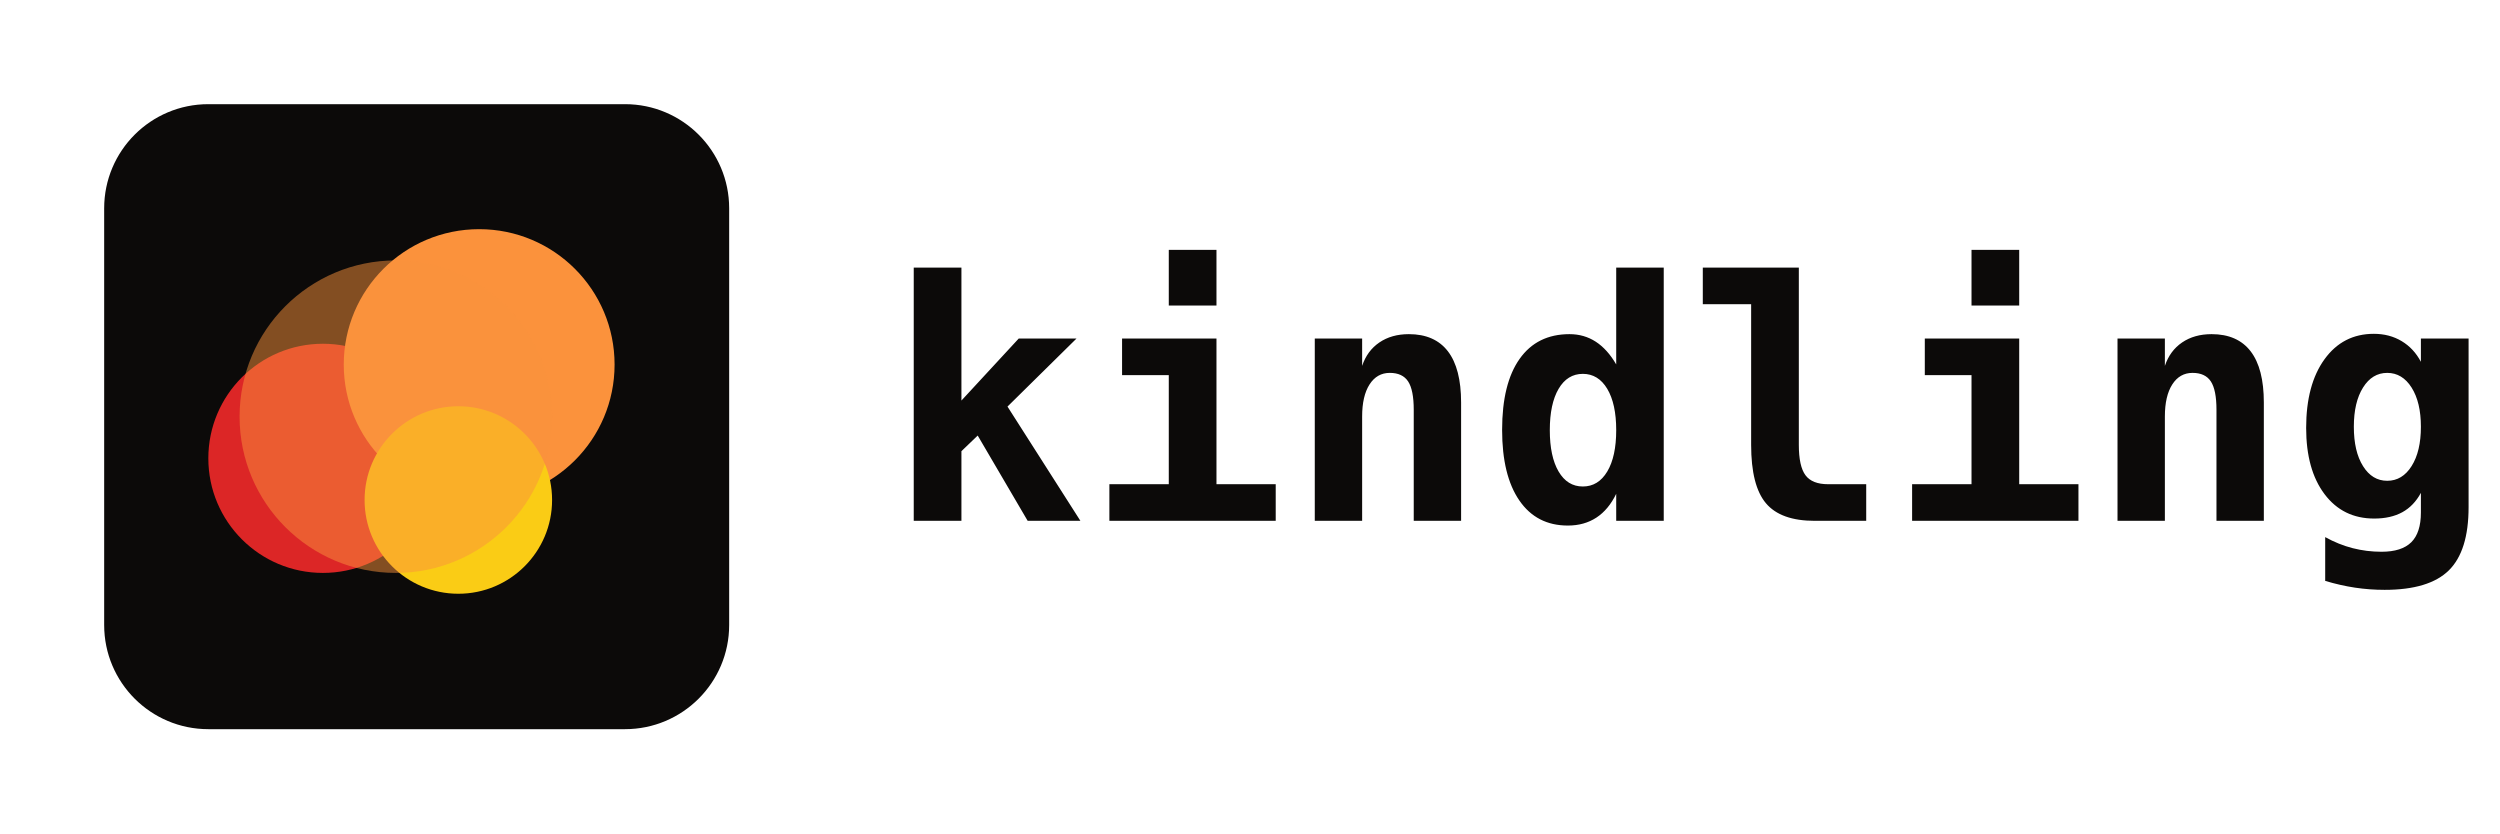
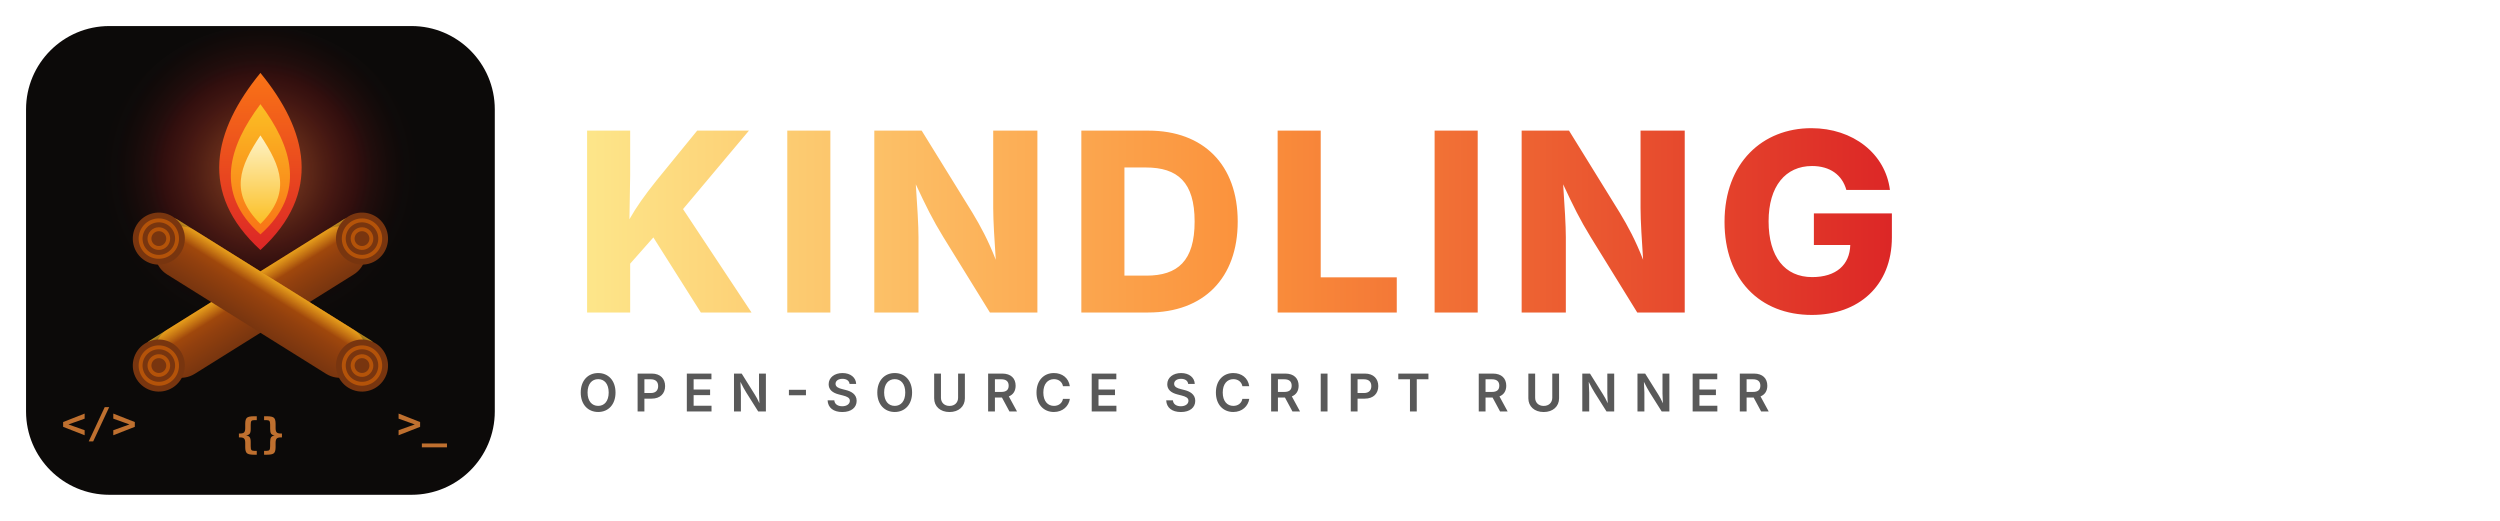
- <svg xmlns="http://www.w3.org/2000/svg" viewBox="0 0 480 160" role="img" aria-label="Kindling">
-   <g transform="translate(20,20)">
-     <rect width="120" height="120" rx="20" fill="#0c0a09" />
-     <circle cx="42" cy="68" r="22" fill="#dc2626" />
-     <circle cx="72" cy="50" r="26" fill="#fb923c" />
-     <circle cx="68" cy="76" r="18" fill="#facc15" />
-     <circle cx="56" cy="60" r="30" fill="#fb923c" fill-opacity="0.5" />
+ <svg xmlns="http://www.w3.org/2000/svg" viewBox="0 0 960 200" role="img" aria-label="Kindling — open-source script runner">
+   <defs>
+     <radialGradient id="glow" cx="0.5" cy="0.45" r="0.5">
+       <stop offset="0%" stop-color="#fb923c" stop-opacity="0.55" />
+       <stop offset="60%" stop-color="#dc2626" stop-opacity="0.18" />
+       <stop offset="100%" stop-color="#0c0a09" stop-opacity="0" />
+     </radialGradient>
+     <linearGradient id="flameOuter" x1="0" y1="1" x2="0" y2="0">
+       <stop offset="0%" stop-color="#dc2626" />
+       <stop offset="100%" stop-color="#f97316" />
+     </linearGradient>
+     <linearGradient id="flameMid" x1="0" y1="1" x2="0" y2="0">
+       <stop offset="0%" stop-color="#f97316" />
+       <stop offset="100%" stop-color="#fbbf24" />
+     </linearGradient>
+     <linearGradient id="flameInner" x1="0" y1="1" x2="0" y2="0">
+       <stop offset="0%" stop-color="#fbbf24" />
+       <stop offset="100%" stop-color="#fef3c7" />
+     </linearGradient>
+     <linearGradient id="log" x1="0" y1="0" x2="0" y2="1">
+       <stop offset="0%" stop-color="#b45309" />
+       <stop offset="50%" stop-color="#92400e" />
+       <stop offset="100%" stop-color="#78350f" />
+     </linearGradient>
+     <linearGradient id="logHi" x1="0" y1="0" x2="0" y2="1">
+       <stop offset="0%" stop-color="#fbbf24" stop-opacity="0.7" />
+       <stop offset="100%" stop-color="#fbbf24" stop-opacity="0" />
+     </linearGradient>
+     <linearGradient id="wordmark" x1="0" y1="0" x2="1" y2="0">
+       <stop offset="0%" stop-color="#fde68a" />
+       <stop offset="50%" stop-color="#fb923c" />
+       <stop offset="100%" stop-color="#dc2626" />
+     </linearGradient>
+   </defs>
+   <g transform="translate(10 10)">
+     <rect width="180" height="180" rx="32" fill="#0c0a09" />
+     <circle cx="90" cy="62" r="62" fill="url(#glow)" />
+     <g transform="translate(90 106) rotate(-32)">
+       <rect x="-46" y="-10" width="92" height="20" rx="10" fill="url(#log)" />
+       <rect x="-46" y="-10" width="92" height="6" rx="2" fill="url(#logHi)" />
+       <circle cx="-46" cy="0" r="10" fill="#78350f" />
+       <circle cx="-46" cy="0" r="7" fill="none" stroke="#b45309" stroke-width="1.5" />
+       <circle cx="-46" cy="0" r="3.6" fill="none" stroke="#b45309" stroke-width="1.5" />
+       <circle cx="46" cy="0" r="10" fill="#78350f" />
+       <circle cx="46" cy="0" r="7" fill="none" stroke="#b45309" stroke-width="1.5" />
+       <circle cx="46" cy="0" r="3.6" fill="none" stroke="#b45309" stroke-width="1.5" />
+     </g>
+     <g transform="translate(90 106) rotate(32)">
+       <rect x="-46" y="-10" width="92" height="20" rx="10" fill="url(#log)" />
+       <rect x="-46" y="-10" width="92" height="6" rx="2" fill="url(#logHi)" />
+       <circle cx="-46" cy="0" r="10" fill="#78350f" />
+       <circle cx="-46" cy="0" r="7" fill="none" stroke="#b45309" stroke-width="1.5" />
+       <circle cx="-46" cy="0" r="3.6" fill="none" stroke="#b45309" stroke-width="1.5" />
+       <circle cx="46" cy="0" r="10" fill="#78350f" />
+       <circle cx="46" cy="0" r="7" fill="none" stroke="#b45309" stroke-width="1.5" />
+       <circle cx="46" cy="0" r="3.6" fill="none" stroke="#b45309" stroke-width="1.5" />
+     </g>
+     <path d="M90 18 C108 40 114 64 90 86 C66 64 72 40 90 18 Z" fill="url(#flameOuter)" />
+     <path d="M90 30 C102 46 108 64 90 80 C72 64 78 46 90 30 Z" fill="url(#flameMid)" />
+     <path d="M90 42 C98 54 102 64 90 76 C78 64 82 54 90 42 Z" fill="url(#flameInner)" />
+     <g fill="#fb923c" fill-opacity="0.75" font-family="ui-monospace, 'JetBrains Mono', Menlo, Consolas, monospace" font-size="16" font-weight="600" text-anchor="middle">
+       <text x="28" y="158">&lt;/&gt;</text>
+       <text x="90" y="162">{}</text>
+       <text x="152" y="158">&gt;_</text>
+     </g>
  </g>
-   <text x="170" y="100" font-family="ui-monospace, 'JetBrains Mono', Menlo, Consolas, monospace" font-size="64" font-weight="600" fill="#0c0a09">kindling</text>
+   <text x="220" y="120" font-family="-apple-system, BlinkMacSystemFont, 'Segoe UI', Inter, Roboto, ui-sans-serif, system-ui, sans-serif" font-size="96" font-weight="800" letter-spacing="6" fill="url(#wordmark)">KINDLING</text>
+   <text x="222" y="158" font-family="-apple-system, BlinkMacSystemFont, 'Segoe UI', Inter, Roboto, ui-sans-serif, system-ui, sans-serif" font-size="20" font-weight="600" letter-spacing="6" fill="currentColor" fill-opacity="0.65">OPEN-SOURCE SCRIPT RUNNER</text>
</svg>
